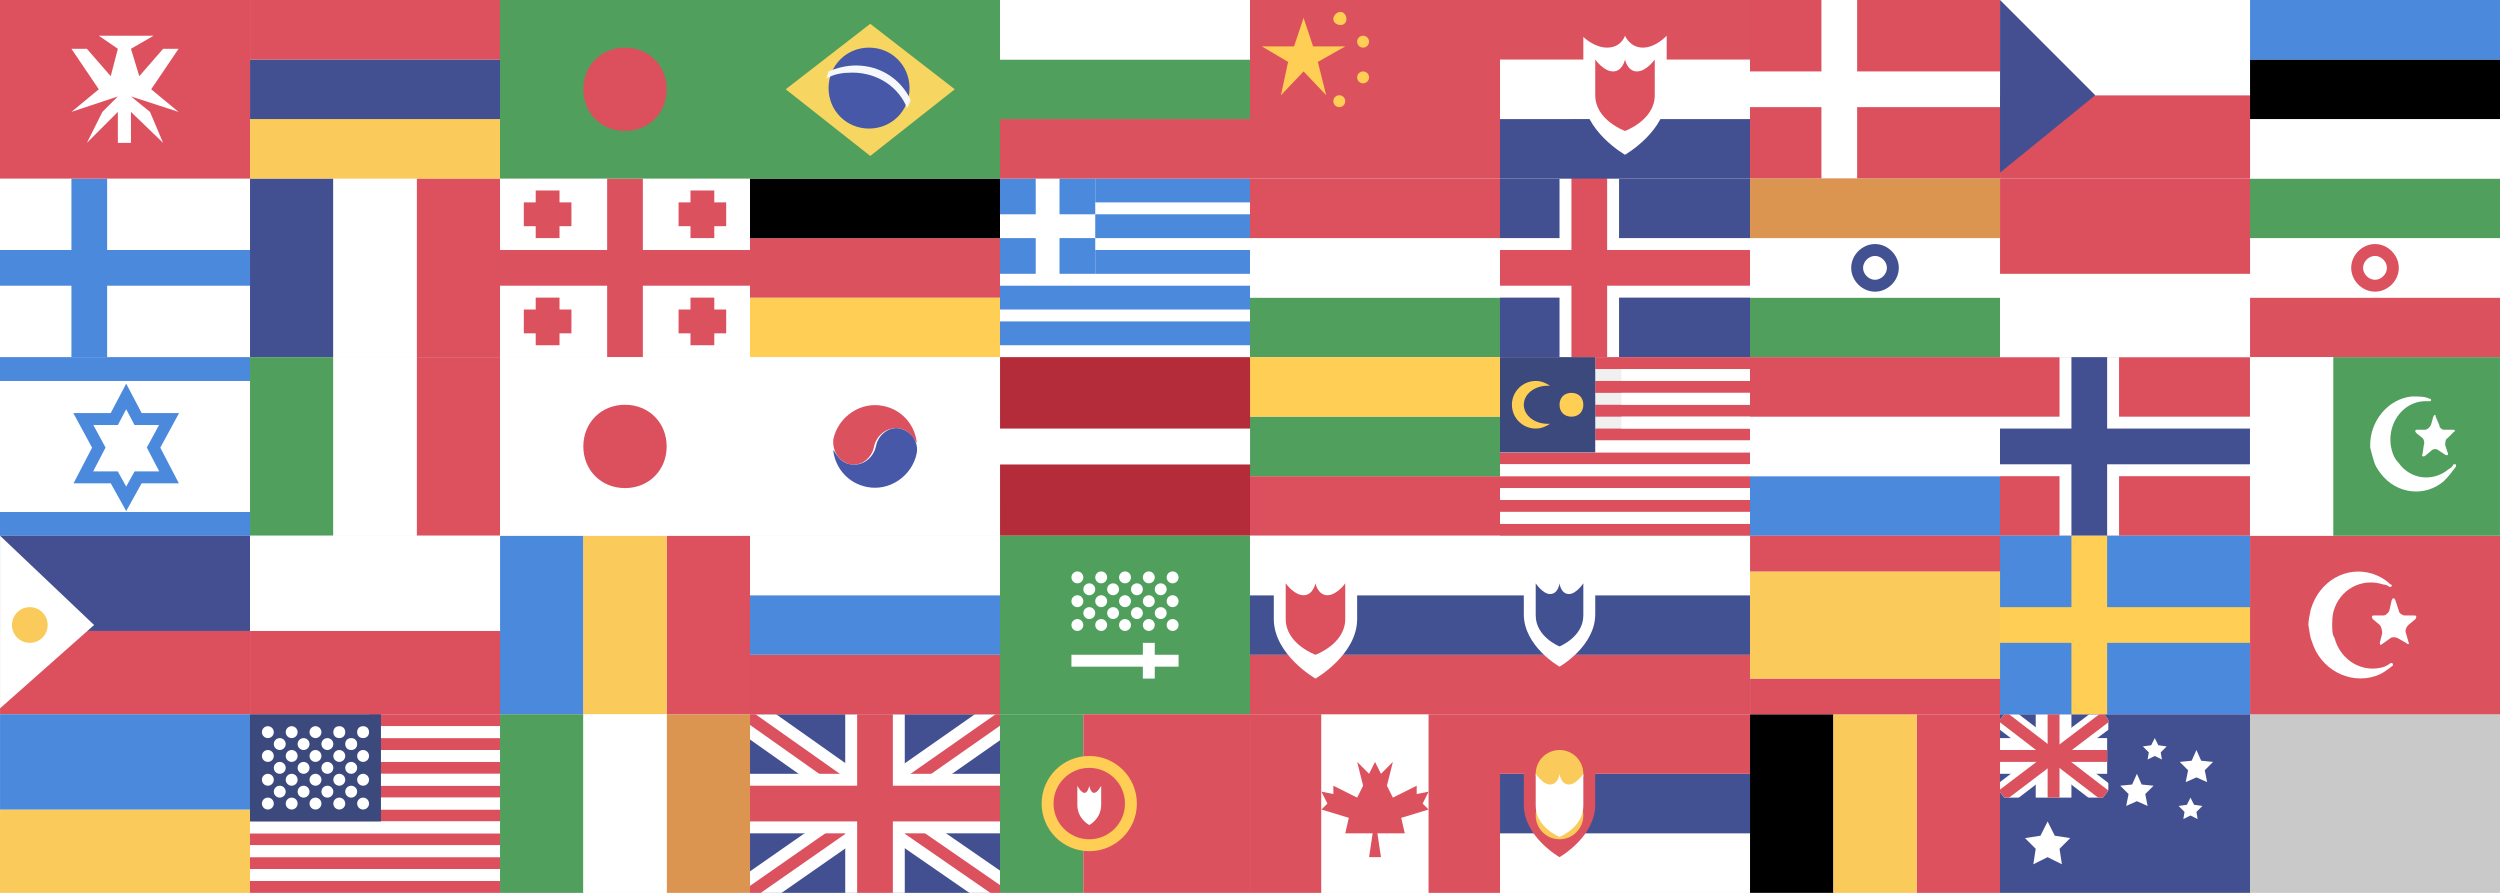
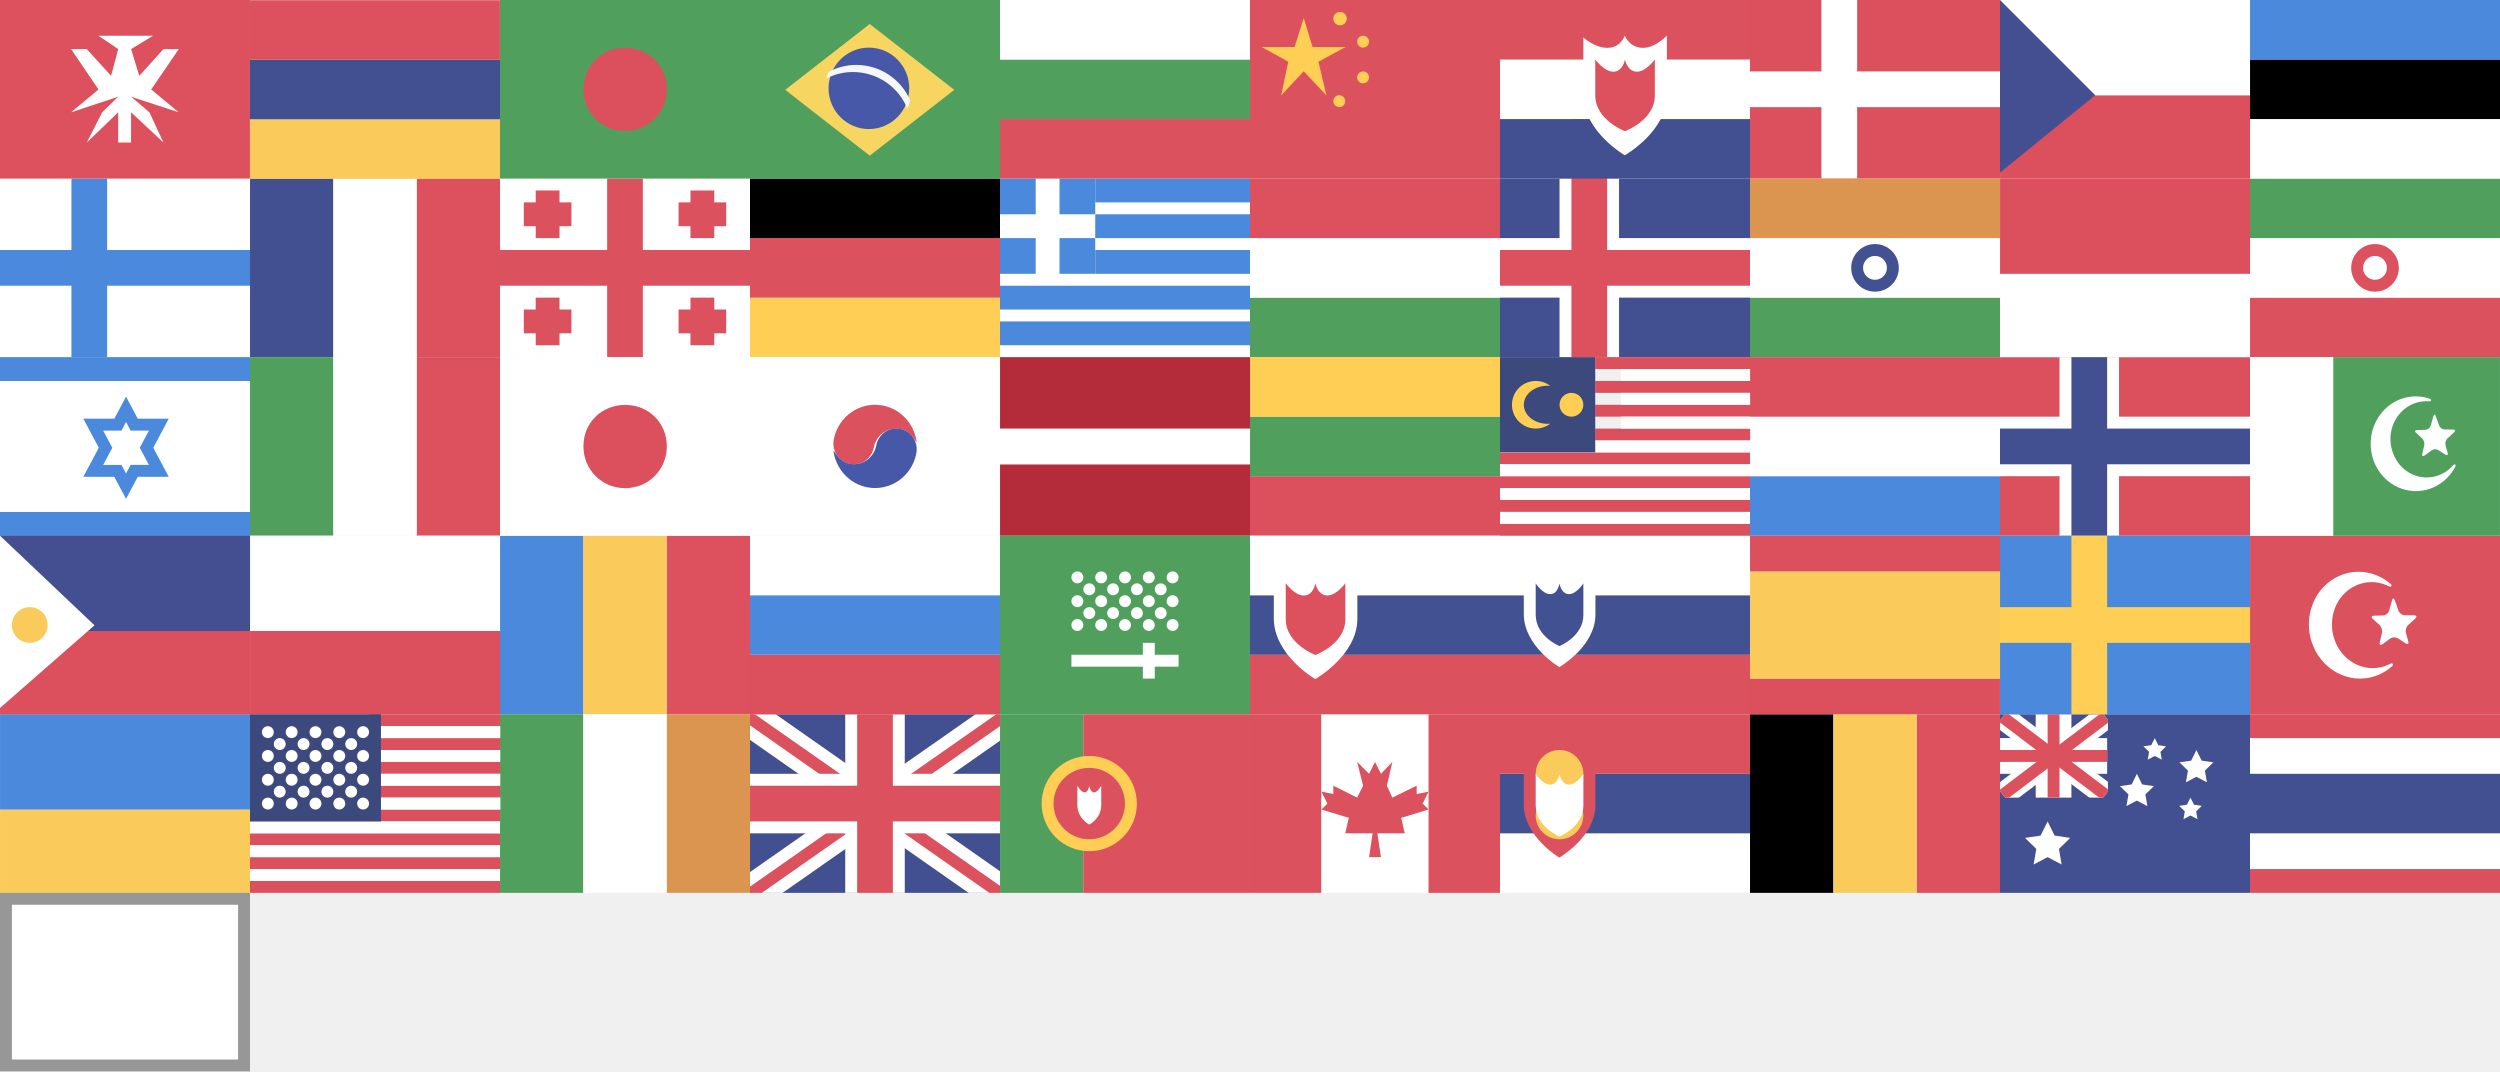
- <svg xmlns="http://www.w3.org/2000/svg" xmlns:xlink="http://www.w3.org/1999/xlink" width="210" height="75" viewBox="0 0 210 75">
+ <svg xmlns="http://www.w3.org/2000/svg" xmlns:xlink="http://www.w3.org/1999/xlink" width="210" height="90" viewBox="0 0 210 90">
  <defs>
-     <path id="a" d="M0 0h9.1v7H0z" />
-     <path id="c" d="M0 0h9.1v7H0z" />
-     <path id="e" d="M0 0h21v15H0z" />
+     <path id="c" d="M0 0h9.065v7H0z" />
+     <path id="e" d="M0 0h9.065v7H0z" />
    <path id="g" d="M0 0h21v15H0z" />
+     <path id="i" d="M0 0h21v15H0z" />
+     <path d="M9.602 5.67l.987-1.85.984 1.85h2.602l-1.3 2.44 1.3 2.44h-2.602l-.986 1.852-.988-1.85H7l1.3-2.44L7 5.67h2.602z" id="a" />
+     <mask id="k" x="0" y="0" width="7" height="9" fill="#fff">
+       <use xlink:href="#a" />
+     </mask>
+     <path id="b" d="M0 0h21v15H0z" />
+     <mask id="l" x="0" y="0" width="21" height="15" fill="#fff">
+       <use xlink:href="#b" />
+     </mask>
  </defs>
  <g fill="none" fill-rule="evenodd">
-     <path d="M189 60h21v15h-21z" fill="#c9c9c9" />
    <path d="M168 67.5h21" stroke="#425091" stroke-width="15" />
-     <g transform="translate(168 60)">
-       <mask id="b" fill="#fff">
-         <use xlink:href="#a" />
-       </mask>
-       <use xlink:href="#a" />
-       <path d="M4.5 3.5L.2.2l4.3 3.3L8.9.2 4.5 3.5zm0 0l4.3 3.3-4.3-3.3L.2 6.8l4.3-3.3z" stroke="#FFF" stroke-width="2" mask="url(#b)" />
-     </g>
-     <path d="M172.5 60v7m-4.5-3.5h9" stroke="#FFF" stroke-width="3" />
    <g transform="translate(168 60)">
      <mask id="d" fill="#fff">
        <use xlink:href="#c" />
      </mask>
-       <use xlink:href="#c" />
-       <path d="M.2.2l8.6 6.6M8.9.2L.2 6.8" stroke="#DC515E" mask="url(#d)" />
-     </g>
-     <path d="M172.5 60v7m-4.5-3.5h9" stroke="#DC515E" />
-     <path fill="#FFF" d="M181 63.5l-.6.3.1-.6-.5-.5.7-.1.3-.6.3.6.7.1-.5.5.1.6zM184.5 65.3l-.9.4.2-1-.7-.7 1-.1.4-.9.4.9 1 .1-.7.7.2 1zM184 68.5l-.6.3.1-.6-.5-.5.7-.1.3-.6.3.6.7.1-.5.5.1.6zM179.5 67.3l-.9.4.2-1-.7-.7 1-.1.4-.9.4.9 1 .1-.7.7.2 1zM172 72l-1.2.6.2-1.3-.9-.9 1.3-.2.6-1.2.6 1.2 1.3.2-.9.9.2 1.3z" />
-     <path d="M63 67.5h21" stroke="#425091" stroke-width="15" />
-     <g transform="translate(63 60)">
+       <path d="M4.546 3.51L.216.233l4.33 3.277L8.876.233 4.546 3.51zm0 0L8.85 6.767 4.545 3.51.243 6.767 4.546 3.51z" stroke="#FFF" stroke-width="2" mask="url(#d)" />
+     </g>
+     <path d="M172.5 60v7m-4.5-3.5h9" stroke="#FFF" stroke-width="3" />
+     <g transform="translate(168 60)">
      <mask id="f" fill="#fff">
        <use xlink:href="#e" />
      </mask>
-       <use xlink:href="#e" />
-       <path d="M10.5 7.7L-.4 0l10.9 7.7 11-7.7-11 7.7zm0 0l11 7.6-11-7.6-10.9 7.6 10.9-7.6z" stroke="#FFF" stroke-width="3" mask="url(#f)" />
-     </g>
+       <path d="M.216.233L8.85 6.767M8.877.233L.243 6.767" stroke="#DC515E" mask="url(#f)" />
+     </g>
+     <path d="M172.5 60v7m-4.5-3.5h9" stroke="#DC515E" />
+     <path fill="#FFF" d="M181 63.5l-.588.31.112-.655-.475-.464.655-.094L181 62l.294.595.657.096-.473.466.112.654zm3.5 1.75l-.882.464.17-.982-.715-.696.986-.143.44-.893.44.893.986.143-.714.696.17.982zm-.5 3.25l-.588.31.112-.655-.475-.464.655-.094L184 67l.294.595.657.096-.473.466.112.654zm-4.5-1.25l-.882.464.17-.982-.715-.696.986-.143.44-.893.44.893.986.143-.714.696.17.982zM172 72l-1.176.618.225-1.31-.953-.926 1.314-.19L172 69l.588 1.19 1.314.192-.95.927.224 1.307z" />
+     <path d="M63 67.5h21" stroke="#425091" stroke-width="15" />
    <g transform="translate(63 60)">
      <mask id="h" fill="#fff">
        <use xlink:href="#g" />
      </mask>
-       <use xlink:href="#g" />
-       <path d="M10.5 7.7L-.4 0l10.9 7.7 11-7.7-11 7.7zm0 0l11 7.6-11-7.6-10.9 7.6 10.9-7.6z" stroke="#DC515E" mask="url(#h)" />
+       <path d="M10.548 7.702L-.44.012 10.548 7.7 21.535.012 10.548 7.7zm0 0l10.917 7.642-10.917-7.642L-.37 15.344l10.918-7.642z" stroke="#FFF" stroke-width="3" mask="url(#h)" />
+     </g>
+     <g transform="translate(63 60)">
+       <mask id="j" fill="#fff">
+         <use xlink:href="#i" />
+       </mask>
+       <path d="M10.548 7.702L-.44.012 10.548 7.7 21.535.012 10.548 7.7zm0 0l10.917 7.642-10.917-7.642L-.37 15.344l10.918-7.642z" stroke="#DC515E" mask="url(#j)" />
    </g>
    <path d="M73.5 60v15M63 67.5h21" stroke="#FFF" stroke-width="5" />
    <path d="M73.5 60v15M63 67.5h21" stroke="#DC515E" stroke-width="3" />
    <g stroke-width="7">
      <path d="M24.502 15v15" stroke="#425091" />
      <path d="M38.502 15v15" stroke="#DD505E" />
      <path d="M31.502 15v15" stroke="#FFF" />
    </g>
    <g stroke-width="7">
      <path d="M150.502 60v15" stroke="#000" />
      <path d="M164.502 60v15" stroke="#DD505E" />
      <path d="M157.502 60v15" stroke="#FACA5A" />
    </g>
    <g stroke-width="7">
      <path d="M24.502 30v15" stroke="#509F5D" />
      <path d="M38.502 30v15" stroke="#DD505E" />
      <path d="M31.502 30v15" stroke="#FFF" />
    </g>
    <g stroke-width="7">
      <path d="M45.502 45v15" stroke="#4A89DC" />
      <path d="M59.502 45v15" stroke="#DD505E" />
      <path d="M52.502 45v15" stroke="#FACA5A" />
    </g>
    <g stroke-width="7">
      <path d="M45.502 60v15" stroke="#509F5D" />
      <path d="M59.502 60v15" stroke="#DC9551" />
      <path d="M52.502 60v15" stroke="#FFF" />
    </g>
-     <path d="M108.002 60v15" stroke="#DC515E" stroke-width="6" />
+     <path d="M108 60v15" stroke="#DC515E" stroke-width="6" />
    <path d="M115.502 60v15" stroke="#FFF" stroke-width="9" />
-     <path d="M123.002 60v15" stroke="#DC515E" stroke-width="6" />
-     <path fill="#DC515E" d="M119.002 66.7l1-.2-.5 1 .5.5-2.3.7.3 1.3h-2.3l.3 2h-1l.3-2h-2.3l.3-1.3-2.3-.7.5-.5-.5-1 1 .2V66l2 1 .5-1-.5-2 1 1 .5-1 .5 1 1-1-.5 2 .5 1 2-1z" />
+     <path d="M123 60v15" stroke="#DC515E" stroke-width="6" />
+     <path fill="#DC515E" d="M119 66.7l1-.2-.5 1 .5.5-2.3.7.3 1.3h-2.3l.3 2h-.998l.298-2H113l.3-1.3-2.3-.7.5-.5-.5-1 1 .2V66l2 .998.5-.998-.5-2 1.002 1 .498-1 .5 1 .958-1-.458 2 .458.998L119 66z" />
    <path d="M126 22.5h21" stroke="#425091" stroke-width="15" />
    <path d="M133.5 15v15m-7.5-7.5h21" stroke="#FFF" stroke-width="5" />
    <path d="M133.5 9v21m-7.5-7.5h21" stroke="#DD505E" stroke-width="3" />
    <path d="M168 37.5h21" stroke="#DC505E" stroke-width="15" />
    <path d="M175.5 30v15m-7.5-7.5h21" stroke="#FFF" stroke-width="5" />
    <path d="M175.5 24v21m-7.5-7.5h21" stroke="#425091" stroke-width="3" />
+     <path d="M189 67.5h21" stroke="#DC505E" stroke-width="15" />
+     <path d="M189 67.5h21" stroke="#FFF" stroke-width="11" />
+     <path d="M189 67.5h21" stroke="#425091" stroke-width="5" />
    <path d="M147 7.5h21" stroke="#DC505E" stroke-width="15" />
    <path d="M154.5 0v15M147 7.5h21" stroke="#FFF" stroke-width="3" />
    <path d="M168 52.5h21" stroke="#4A89DC" stroke-width="15" />
    <path d="M175.5 45v15m-7.5-7.5h21" stroke="#FFCE54" stroke-width="3" />
    <path d="M0 22.5h21" stroke="#FFF" stroke-width="15" />
    <path d="M7.5 15v15M0 22.5h21" stroke="#4A89DC" stroke-width="3" />
    <path d="M42 22.5h21" stroke="#FFF" stroke-width="15" />
    <path d="M52.5 15v15M42 22.5h21" stroke="#DC515E" stroke-width="3" />
-     <path d="M46 16v4m-2-2h4M59 16v4m-2-2h4M46 25v4m-2-2h4M59 25v4m-2-2h4" stroke="#DC515E" stroke-width="2" />
+     <path d="M46 16v4m-2-2h4m11-2v4m-2-2h4m-15 7v4m-2-2h4m11-2v4m-2-2h4" stroke="#DC515E" stroke-width="2" />
    <g stroke-width="5">
      <path d="M105 27.5h21" stroke="#509F5D" />
      <path d="M105 22.5h21" stroke="#FFF" />
      <path d="M105 17.5h21" stroke="#DD505E" />
    </g>
    <g stroke-width="5">
      <path d="M105 42.5h21" stroke="#DC505E" />
      <path d="M105 37.5h21" stroke="#509F5D" />
      <path d="M105 32.5h21" stroke="#FFCE54" />
    </g>
    <g stroke-width="5">
      <path d="M63 57.5h21" stroke="#DC505E" />
      <path d="M63 52.5h21" stroke="#4A89DC" />
      <path d="M63 47.5h21" stroke="#FFF" />
    </g>
    <g stroke-width="5">
      <path d="M63 27.5h21" stroke="#FFCE54" />
      <path d="M63 22.5h21" stroke="#DC515E" />
      <path d="M63 17.5h21" stroke="#000" />
    </g>
    <path d="M189 27.5h21" stroke="#DC515E" stroke-width="5" />
    <path d="M189 22.5h21" stroke="#FFF" stroke-width="5" />
    <path d="M189 17.5h21" stroke="#509F5D" stroke-width="5" />
-     <path d="M199.5 21c.8 0 1.5.7 1.5 1.5s-.7 1.5-1.5 1.5-1.5-.7-1.5-1.5.7-1.5 1.5-1.5" stroke="#DC515E" />
-     <g>
-       <path d="M126 12.5h21" stroke="#425091" stroke-width="5" />
-       <path d="M126 7.5h21" stroke="#FFF" stroke-width="5" />
-       <path d="M126 2.5h21" stroke="#DC515E" stroke-width="5" />
-       <path d="M136.5 3s-.3 1-1.5 1c-1.1 0-2-.9-2-.9V8c0 3 3.5 5 3.5 5s3.5-2 3.5-5V3s-.9 1-2 1-1.5-1-1.5-1z" fill="#FFF" />
-       <path d="M136.5 5s-.2 1-1 1-1.5-1-1.5-1v3c0 2.1 2.5 3 2.5 3s2.5-.9 2.5-3V5s-.7 1-1.5 1-1-1-1-1z" fill="#DD505E" />
-     </g>
-     <g>
-       <path d="M105 57.5h21" stroke="#DC515E" stroke-width="5" />
-       <path d="M105 52.5h21" stroke="#425191" stroke-width="5" />
-       <path d="M105 47.5h21" stroke="#FFF" stroke-width="5" />
-       <path d="M110.5 47s-.3 1-1.5 1c-1.1 0-2-.9-2-.9V52c0 3 3.5 5 3.5 5s3.5-2 3.5-5v-5s-.9 1-2 1-1.5-1-1.5-1z" fill="#FFF" />
-       <path d="M110.5 49s-.2 1-1 1-1.5-1-1.5-1v3c0 2.1 2.5 3 2.5 3s2.5-.9 2.5-3v-3s-.7 1-1.5 1-1-1-1-1z" fill="#DD505E" />
-     </g>
-     <g>
-       <path d="M126 57.5h21" stroke="#DC515E" stroke-width="5" />
-       <path d="M126 52.5h21" stroke="#425191" stroke-width="5" />
-       <path d="M126 47.5h21" stroke="#FFF" stroke-width="5" />
-       <path d="M131 47.3s-.3.9-1.3.9c-.9 0-1.7-.8-1.7-.8v4.2c0 2.7 3 4.4 3 4.4s3-1.7 3-4.4v-4.3s-.8.9-1.7.9c-1 0-1.3-.9-1.3-.9z" fill="#FFF" />
-       <path d="M131 49s-.1.9-.8.9c-.6 0-1.2-.9-1.2-.9v2.7c0 1.8 2 2.6 2 2.6s2-.8 2-2.6V49s-.6.9-1.2.9c-.7 0-.8-.9-.8-.9z" fill="#425191" />
-     </g>
+     <path d="M199.5 21a1.5 1.5 0 1 1 0 3 1.5 1.5 0 0 1 0-3" stroke="#DC515E" />
+     <path d="M126 12.5h21" stroke="#425091" stroke-width="5" />
+     <path d="M126 7.5h21" stroke="#FFF" stroke-width="5" />
+     <path d="M126 2.5h21" stroke="#DC515E" stroke-width="5" />
+     <path d="M136.48 2.99s-.316 1.03-1.47 1.03c-1.062 0-2.01-.875-2.01-.875v4.837c.032 3.068 3.48 5.06 3.48 5.06s3.538-1.992 3.538-5.06v-4.99s-.94 1.027-2.004 1.027c-1.153 0-1.535-1.03-1.535-1.03z" fill="#FFF" />
+     <path d="M136.494 4.993s-.15 1.03-.983 1.03c-.765 0-1.51-1.03-1.51-1.03v3.04c.024 2.067 2.495 2.986 2.495 2.986s2.512-.92 2.512-2.988v-3.04s-.735 1.03-1.5 1.03c-.834 0-1.012-1.03-1.012-1.03z" fill="#DD505E" />
+     <path d="M105 57.5h21" stroke="#DC515E" stroke-width="5" />
+     <path d="M105 52.5h21" stroke="#425191" stroke-width="5" />
+     <path d="M105 47.5h21" stroke="#FFF" stroke-width="5" />
+     <path d="M110.48 46.99s-.316 1.03-1.47 1.03c-1.062 0-2.01-.875-2.01-.875v4.837c.032 3.068 3.48 5.06 3.48 5.06s3.538-1.992 3.538-5.06v-4.99s-.94 1.027-2.004 1.027c-1.153 0-1.535-1.03-1.535-1.03z" fill="#FFF" />
+     <path d="M110.494 48.993s-.15 1.03-.983 1.03c-.765 0-1.51-1.03-1.51-1.03v3.04c.024 2.067 2.495 2.986 2.495 2.986s2.512-.92 2.512-2.988v-3.04s-.735 1.03-1.5 1.03c-.834 0-1.012-1.03-1.012-1.03z" fill="#DD505E" />
+     <path d="M126 57.5h21" stroke="#DC515E" stroke-width="5" />
+     <path d="M126 52.5h21" stroke="#425191" stroke-width="5" />
+     <path d="M126 47.5h21" stroke="#FFF" stroke-width="5" />
+     <path d="M130.982 47.26s-.27.898-1.26.898c-.91 0-1.722-.763-1.722-.763v4.223c.027 2.68 2.982 4.42 2.982 4.42s3.034-1.74 3.034-4.42V47.26s-.808.898-1.718.898c-.99 0-1.316-.897-1.316-.897z" fill="#FFF" />
+     <path d="M130.995 49.008s-.12.9-.786.9c-.616 0-1.21-.9-1.21-.9v2.655c.017 1.804 1.994 2.607 1.994 2.607s2.01-.803 2.01-2.607v-2.655s-.588.9-1.2.9c-.667 0-.81-.9-.81-.9z" fill="#425191" />
    <g transform="translate(126 62)">
      <path d="M0 10.5h21" stroke="#FFF" stroke-width="5" />
      <path d="M0 5.5h21" stroke="#425191" stroke-width="5" />
      <path d="M0 .5h21" stroke="#DC515E" stroke-width="5" />
-       <path d="M5 1.3s-.3.9-1.3.9c-.9 0-1.7-.8-1.7-.8v4.2C2 8.3 5 10 5 10s3-1.7 3-4.4V1.3s-.8.9-1.7.9c-1 0-1.3-.9-1.3-.9z" fill="#DC515E" />
+       <path d="M4.982 1.26s-.27.898-1.26.898C2.812 2.158 2 1.395 2 1.395v4.223c.027 2.68 2.982 4.42 2.982 4.42s3.034-1.74 3.034-4.42V1.26s-.808.898-1.718.898c-.99 0-1.316-.897-1.316-.897z" fill="#DC515E" />
      <circle fill="#FACA5A" cx="5" cy="3" r="2" />
      <circle fill="#FACA5A" cx="5" cy="6.5" r="2" />
-       <path d="M5 3s-.1.9-.8.9C3.6 3.9 3 3 3 3v2.7c0 1.8 2 2.6 2 2.6s2-.8 2-2.6V3s-.6.9-1.2.9C5.1 3.9 5 3 5 3z" fill="#FFF" />
-     </g>
-     <g>
-       <path d="M147 27.5h21" stroke="#509F5D" stroke-width="5" />
-       <path d="M147 22.5h21" stroke="#FFF" stroke-width="5" />
-       <path d="M147 17.5h21" stroke="#DC9551" stroke-width="5" />
-       <path d="M157.5 21c.8 0 1.5.7 1.5 1.5s-.7 1.5-1.5 1.5-1.5-.7-1.5-1.5.7-1.5 1.5-1.5" stroke="#425191" />
-     </g>
+       <path d="M4.995 3.008s-.12.9-.786.9c-.616 0-1.21-.9-1.21-.9v2.655C3.017 7.467 4.994 8.27 4.994 8.27s2.01-.803 2.01-2.607V3.008s-.588.9-1.2.9c-.667 0-.81-.9-.81-.9z" fill="#FFF" />
+     </g>
+     <path d="M147 27.5h21" stroke="#509F5D" stroke-width="5" />
+     <path d="M147 22.5h21" stroke="#FFF" stroke-width="5" />
+     <path d="M147 17.5h21" stroke="#DC9551" stroke-width="5" />
+     <path d="M157.5 21a1.5 1.5 0 1 1 0 3 1.5 1.5 0 0 1 0-3" stroke="#425191" />
    <g stroke-width="5">
      <path d="M147 42.5h21" stroke="#4A89DC" />
      <path d="M147 37.5h21" stroke="#FFF" />
      <path d="M147 32.5h21" stroke="#DC505E" />
    </g>
    <g stroke-width="5">
      <path d="M189 12.5h21" stroke="#FFF" />
      <path d="M189 7.5h21" stroke="#000" />
      <path d="M189 2.5h21" stroke="#4A89DC" />
    </g>
-     <g>
-       <path d="M0 7.5h21" stroke="#DD505E" stroke-width="15" />
-       <path d="M11 8.1l1.6 1.3 1.1 2.6L11 9.4V12H9.9V9.4L7.3 12l1.3-2.6 1.3-1.3L6 9.4l2.3-1.9L6 4.1h1.3l2 2.3.6-2.3L8.3 3h4.6L11 4.1l.7 2.3 2-2.3H15l-2.3 3.4L15 9.4l-4-1.3z" fill="#FFF" />
-     </g>
+     <path d="M0 7.5h20.997" stroke="#DD505E" stroke-width="15" />
+     <path d="M11.01 8.124l1.54 1.31 1.18 2.54-2.72-2.54v2.54H9.926v-2.54l-2.636 2.54 1.29-2.54 1.347-1.31-3.954 1.31 2.302-1.918-2.302-3.39H7.29L9.333 6.37l.595-2.245-1.652-1.122h4.576l-1.84 1.122.688 2.246 2.03-2.244h1.288L12.7 7.516l2.316 1.92-4.007-1.31z" fill="#FFF" />
    <g transform="translate(105 1)">
      <path d="M0 6.5h21" stroke="#DC515E" stroke-width="15" />
-       <path d="M5.3 2.9H8L5.7 4.2 6.4 7 4.5 5 2.6 7l.6-2.8L1 2.9h2.7L4.5.5l.8 2.4zM7.6 1.1c.3 0 .5-.2.5-.5S7.9 0 7.6 0 7 .3 7 .6s.3.5.6.5z" fill="#FFCE54" />
+       <path fill="#FFCE54" d="M5.252 2.95h2.77L5.75 4.185l.67 2.83L4.514 4.99 2.618 7.015l.596-2.83L.984 2.95h2.763L4.514.51zm2.313-1.82a.565.565 0 1 0 0-1.13.565.565 0 0 0 0 1.13z" />
      <circle fill="#FFCE54" cx="9.5" cy="2.5" r=".5" />
      <circle fill="#FFCE54" cx="9.5" cy="5.5" r=".5" />
      <circle fill="#FFCE54" cx="7.5" cy="7.5" r=".5" />
    </g>
    <g stroke-width="5">
-       <path d="M21.004 12.5h21" stroke="#FACA5A" />
-       <path d="M21.004 7.5h21" stroke="#425091" />
-       <path d="M21.004 2.5h21" stroke="#DD505E" />
-     </g>
-     <g>
-       <path d="M0 44h21" stroke="#4A89DC" stroke-width="2" />
-       <path d="M0 37.5h21" stroke="#FFF" stroke-width="11" />
-       <path d="M0 31h21" stroke="#4A89DC" stroke-width="2" />
-       <path d="M9.6 35.2l1-1.9 1 1.9h2.6l-1.3 2.4 1.3 2.5h-2.6l-1 1.8-1-1.8H7l1.3-2.5L7 35.2h2.6z" stroke="#4A89DC" />
-     </g>
-     <g>
-       <path d="M84 28.5h21" stroke="#FFF" stroke-width="27" />
-       <path d="M84 16.5h3M89 16.5h3M84 21.5h3M89 21.5h3" stroke="#4A89DC" stroke-width="3" />
-       <path d="M92 19h13M92 16h13M92 22h13M84 25h21M84 28h21" stroke="#4A89DC" stroke-width="2" />
-     </g>
-     <g>
-       <path d="M84.004 42h21" stroke="#B42B39" stroke-width="6" />
-       <path d="M84.004 37.5h21" stroke="#FFF" stroke-width="3" />
-       <path d="M84.004 33h21" stroke="#B42B39" stroke-width="6" />
-     </g>
-     <g>
-       <path d="M147.004 58.5h21" stroke="#DC505E" stroke-width="3" />
+       <path d="M20.995 12.52H42" stroke="#FACA5A" />
+       <path d="M20.995 7.52h21.01" stroke="#425091" />
+       <path d="M20.99 2.52h21.003" stroke="#DD505E" />
+     </g>
+     <g transform="translate(0 29.5)">
+       <path d="M0 14.5h21" stroke="#4A89DC" stroke-width="2" />
+       <path d="M0 8h21" stroke="#FFF" stroke-width="11" />
+       <path d="M0 1.5h21" stroke="#4A89DC" stroke-width="2" />
+       <use stroke="#4A89DC" mask="url(#k)" stroke-width="2" xlink:href="#a" />
+     </g>
+     <path d="M84 28.5h21" stroke="#FFF" stroke-width="27" />
+     <path d="M84 16.5h3m2 0h3m-8 5h3m2 0h3" stroke="#4A89DC" stroke-width="3" />
+     <path d="M92 19h13m-13-3h13m-13 6h13m-21 3h21m-21 3h21" stroke="#4A89DC" stroke-width="2" />
+     <path d="M84.004 42h21" stroke="#B42B39" stroke-width="6" />
+     <path d="M84.004 37.5h21" stroke="#FFF" stroke-width="3" />
+     <path d="M84.004 33h21" stroke="#B42B39" stroke-width="6" />
+     <g>
+       <path d="M146.998 58.5h21" stroke="#DC505E" stroke-width="3" />
      <path d="M147.004 52.5h21" stroke="#FACA5A" stroke-width="9" />
      <path d="M147.004 46.5h21" stroke="#DC505E" stroke-width="3" />
    </g>
    <g>
      <path d="M168.004 11.5h21" stroke="#DC505E" stroke-width="7" />
      <path d="M168.004 4h21" stroke="#FFF" stroke-width="8" />
-       <path d="M168.004 0l8 8-8 6.5" fill="#434F91" />
+       <path fill="#434F91" d="M168 0l8 8-8 6.5" />
    </g>
    <g transform="translate(.004 45)">
      <path d="M0 11.5h21" stroke="#DC505E" stroke-width="7" />
      <path d="M0 4h21" stroke="#434F91" stroke-width="8" />
-       <path d="M0 0l7.9 7.5-7.9 7V0" fill="#FFF" />
-       <circle fill="#FACA5A" cx="2.5" cy="7.5" r="1.5" />
+       <path fill="#FFF" d="M-.004 0l7.937 7.524-7.937 6.947V0" />
+       <circle fill="#FACA5A" cx="2.496" cy="7.5" r="1.5" />
    </g>
    <g>
      <path d="M168.004 26.5h21" stroke="#FFF" stroke-width="7" />
      <path d="M168.004 19h21" stroke="#DC505E" stroke-width="8" />
    </g>
    <g>
      <path d="M21.004 56.5h21" stroke="#DC505E" stroke-width="7" />
      <path d="M21.004 49h21" stroke="#FFF" stroke-width="8" />
    </g>
    <g>
      <path d="M.004 71.5h21" stroke="#FACA5A" stroke-width="7" />
      <path d="M.004 64h21" stroke="#4A89DC" stroke-width="8" />
    </g>
    <g>
      <path d="M42 7.5h21" stroke="#509F5D" stroke-width="15" />
-       <path d="M56 7.5c0 2-1.5 3.5-3.5 3.5S49 9.5 49 7.5 50.5 4 52.5 4 56 5.5 56 7.5z" fill="#DC505E" />
+       <path d="M56.014 7.482c0 1.972-1.53 3.522-3.502 3.522-1.972 0-3.503-1.55-3.503-3.522 0-1.972 1.53-3.47 3.5-3.47 1.973 0 3.503 1.498 3.503 3.47z" fill="#DC505E" />
    </g>
    <g>
      <path d="M84 52.5h21" stroke="#509F5D" stroke-width="15" />
-       <path d="M90.5 55.5h8M96.5 54.5v2" stroke="#FFF" stroke-linecap="square" />
+       <path d="M90.5 55.5h8m-2-1v2" stroke="#FFF" stroke-linecap="square" />
      <g transform="translate(90 48)" fill="#FFF">
        <circle cx=".5" cy=".5" r=".5" />
        <circle cx="2.5" cy=".5" r=".5" />
        <circle cx="4.5" cy=".5" r=".5" />
        <circle cx="6.5" cy=".5" r=".5" />
        <circle cx="8.5" cy=".5" r=".5" />
        <circle cx="1.5" cy="1.5" r=".5" />
        <circle cx="3.5" cy="1.5" r=".5" />
        <circle cx="5.5" cy="1.5" r=".5" />
        <circle cx="7.5" cy="1.5" r=".5" />
        <circle cx=".5" cy="2.5" r=".5" />
        <circle cx="2.5" cy="2.5" r=".5" />
        <circle cx="4.5" cy="2.5" r=".5" />
        <circle cx="6.5" cy="2.5" r=".5" />
        <circle cx="8.5" cy="2.5" r=".5" />
        <circle cx="1.5" cy="3.5" r=".5" />
        <circle cx="3.5" cy="3.5" r=".5" />
        <circle cx="5.5" cy="3.5" r=".5" />
        <circle cx="7.5" cy="3.5" r=".5" />
        <circle cx=".5" cy="4.5" r=".5" />
        <circle cx="2.5" cy="4.5" r=".5" />
        <circle cx="4.5" cy="4.5" r=".5" />
        <circle cx="6.5" cy="4.5" r=".5" />
        <circle cx="8.5" cy="4.5" r=".5" />
      </g>
    </g>
    <g>
      <path d="M42 37.5h21" stroke="#FFF" stroke-width="15" />
-       <path d="M56 37.5c0 2-1.5 3.5-3.5 3.5S49 39.5 49 37.5s1.5-3.5 3.5-3.5 3.5 1.5 3.5 3.5z" fill="#DC505E" />
+       <path d="M56.014 37.482c0 1.972-1.53 3.522-3.502 3.522-1.972 0-3.503-1.55-3.503-3.522 0-1.972 1.53-3.47 3.5-3.47 1.973 0 3.503 1.498 3.503 3.47z" fill="#DC505E" />
    </g>
    <g>
      <path d="M63 37.5h21" stroke="#FFF" stroke-width="15" />
-       <path d="M77 37.1c0 .4-.3-.9-1.4-1.1-1-.2-2 .5-2.2 1.6-.2.9-1.1 1.6-2 1.4-.9-.2-1.5-1.1-1.4-2.1.4-1.9 2.3-3.2 4.2-2.8 1.5.3 2.6 1.5 2.8 3z" fill="#DC515E" />
-       <path d="M70 37.9c0-.4.3.9 1.4 1.1 1 .2 2-.5 2.2-1.6.2-.9 1.1-1.6 2-1.4.9.2 1.6 1.1 1.4 2.1-.4 1.9-2.3 3.2-4.2 2.8-1.5-.3-2.6-1.5-2.8-3z" fill="#4758A9" />
-     </g>
-     <g>
-       <g fill="#DC505E">
-         <path d="M134 30h13v1h-13v-1zM134 32h13v1h-13v-1zM134 34h13v1h-13v-1zM134 36h13v1h-13v-1zM126 38h21v1h-21v-1zM126 40h21v1h-21v-1zM126 42h21v1h-21v-1zM126 44h21v1h-21v-1z" />
-       </g>
-       <g fill="#FFF">
-         <path d="M136.2 31H147v1h-10.8v-1zM136.2 33H147v1h-10.8v-1zM136.2 35H147v1h-10.8v-1zM126 37h21v1h-21v-1zM126 39h21v1h-21v-1zM126 41h21v1h-21v-1zM126 43h21v1h-21v-1z" />
-       </g>
-       <path d="M126 30h8v8h-8v-8z" fill="#3C497D" />
-       <path d="M130.2 32.4c-.3-.2-.7-.4-1.2-.4-1.1 0-2 .9-2 2s.9 2 2 2c.5 0 .9-.2 1.2-.4h-.2c-1.1 0-2-.7-2-1.6 0-.9.9-1.6 2-1.6h.2zM132 33c.6 0 1 .4 1 1s-.4 1-1 1-1-.4-1-1 .4-1 1-1" fill="#FFCE54" />
-     </g>
-     <g>
-       <g fill="#DC505E">
-         <path d="M31 60h11v1H31v-1zM31 62h11v1H31v-1zM31 64h11v1H31v-1zM31 66h11v1H31v-1zM21 68h21v1H21v-1zM21 70h21v1H21v-1zM21 72h21v1H21v-1zM21 74h21v1H21v-1z" />
-       </g>
-       <g fill="#FFF">
-         <path d="M31 61h11v1H31v-1zM31 63h11v1H31v-1zM31 65h11v1H31v-1zM21 67h21v1H21v-1zM21 69h21v1H21v-1zM21 71h21v1H21v-1zM21 73h21v1H21v-1z" />
-       </g>
-       <path d="M21 60h11v9H21v-9z" fill="#3C497D" />
+       <path d="M76.99 37.07c.058.396-.307-.822-1.345-1.028-1.037-.206-2.042.486-2.244 1.545-.18.95-1.08 1.57-2.01 1.385-.927-.185-1.534-1.104-1.354-2.053.372-1.954 2.224-3.23 4.138-2.85 1.506.3 2.6 1.534 2.816 3z" fill="#DC515E" />
+       <path d="M70.02 37.93c-.06-.396.305.822 1.343 1.027 1.038.207 2.043-.485 2.244-1.545.18-.948 1.08-1.568 2.01-1.384.93.184 1.537 1.103 1.356 2.052-.372 1.953-2.224 3.23-4.137 2.85-1.506-.3-2.6-1.535-2.817-3z" fill="#4758A9" />
+     </g>
+     <g>
+       <path d="M134 30h13.01v1H134zm0 2h13.01v1H134zm-.006 2h13.02v1h-13.02zm0 2h13.02v1h-13.02zM126 38h21v1h-21zm0 2h21v1h-21zm0 2h21v1h-21zm0 2h21v1h-21z" fill="#DC505E" />
+       <path d="M136.154 31h10.855v1h-10.857zm0 2h10.855v1h-10.857zm0 2h10.855v1h-10.857zM126 37h21.034v1H126zm0 2h21v1h-21zm0 2h21v1h-21zm0 2h21v1h-21z" fill="#FFF" />
+       <path fill="#3C497D" d="M126 30h8v8h-8z" />
+       <path d="M130.216 32.41a2 2 0 1 0 0 3.182 3.05 3.05 0 0 1-.216.008c-1.105 0-2-.716-2-1.6 0-.884.895-1.6 2-1.6a2.2 2.2 0 0 1 .216.01zM132 33a1 1 0 1 1 0 2 1 1 0 0 1 0-2" fill="#FFCE54" />
+     </g>
+     <g>
+       <path d="M30.99 60h11.02v1H30.99zm0 2h11.02v1H30.99zm-.005 2h11.028v1H30.985zm0 2h11.028v1H30.985zM21 68h21v1H21zm0 2h21v1H21zm0 2h21v1H21zm0 2h21v1H21z" fill="#DC505E" />
+       <path d="M31 61h11.023v1H31zm0 2h11.023v1H31zm0 2h11.023v1H31zm-10 2h21.034v1H21zm0 2h21v1H21zm0 2h21v1H21zm0 2h21v1H21z" fill="#FFF" />
+       <path fill="#3C497D" d="M21 60h11v9H21z" />
      <g transform="translate(22 61)" fill="#FFF">
        <circle cx=".5" cy=".5" r=".5" />
        <circle cx="2.5" cy=".5" r=".5" />
        <circle cx="4.5" cy=".5" r=".5" />
-         <path d="M6.5 1c.3 0 .5-.2.5-.5S6.8 0 6.5 0 6 .2 6 .5s.2.5.5.5z" />
+         <path d="M6.5 1a.5.5 0 1 0 0-1 .5.5 0 0 0 0 1z" />
        <circle cx="1.5" cy="1.5" r=".5" />
        <circle cx="3.5" cy="1.5" r=".5" />
        <circle cx="5.5" cy="1.5" r=".5" />
-         <path d="M7.5 2c.3 0 .5-.2.5-.5S7.8 1 7.5 1s-.5.2-.5.5.2.5.5.5z" />
+         <path d="M7.5 2a.5.5 0 1 0 0-1 .5.5 0 0 0 0 1z" />
        <circle cx=".5" cy="2.5" r=".5" />
        <circle cx="2.5" cy="2.5" r=".5" />
        <circle cx="4.5" cy="2.5" r=".5" />
        <circle cx="6.5" cy="2.5" r=".5" />
        <circle cx="1.5" cy="3.5" r=".5" />
        <circle cx="3.5" cy="3.5" r=".5" />
        <circle cx="5.5" cy="3.5" r=".5" />
        <circle cx="7.5" cy="3.5" r=".5" />
        <circle cx="1.5" cy="5.5" r=".5" />
        <circle cx="3.5" cy="5.5" r=".5" />
        <circle cx="5.5" cy="5.5" r=".5" />
        <circle cx="7.5" cy="5.5" r=".5" />
        <circle cx=".5" cy="4.5" r=".5" />
        <circle cx="2.5" cy="4.5" r=".5" />
        <circle cx="4.5" cy="4.5" r=".5" />
        <circle cx="6.5" cy="4.5" r=".5" />
        <circle cx=".5" cy="6.5" r=".5" />
        <circle cx="2.5" cy="6.5" r=".5" />
        <circle cx="4.5" cy="6.5" r=".5" />
        <circle cx="6.5" cy="6.5" r=".5" />
-         <path d="M8.5 1c.3 0 .5-.2.5-.5S8.8 0 8.5 0 8 .2 8 .5s.2.5.5.5z" />
+         <path d="M8.5 1a.5.5 0 1 0 0-1 .5.5 0 0 0 0 1z" />
        <circle cx="8.5" cy="2.5" r=".5" />
        <circle cx="8.5" cy="4.5" r=".5" />
        <circle cx="8.5" cy="6.5" r=".5" />
      </g>
    </g>
    <g>
      <path d="M63 7.5h21" stroke="#509F5D" stroke-width="15" />
-       <path d="M66 7.5L73.1 2l7.1 5.5-7.1 5.6L66 7.5z" fill="#F6D660" />
-       <path d="M76.4 7.4c0 1.9-1.5 3.4-3.4 3.4s-3.4-1.5-3.4-3.4S71.1 4 73 4s3.4 1.5 3.4 3.4z" fill="#4758A9" />
-       <path d="M76.2 9.1c.1-.2.2-.4.3-.7-.8-1.7-2.5-2.9-4.6-2.9-.8 0-1.6.2-2.3.5-.1.2-.1.4-.2.6.7-.4 1.4-.5 2.2-.5 2.1 0 3.9 1.2 4.6 3z" fill="#F5F7FA" />
+       <path d="M65.957 7.547l7.1-5.53 7.1 5.53-7.1 5.53-7.1-5.53z" fill="#F6D660" />
+       <path d="M76.376 7.42c0 1.888-1.517 3.42-3.388 3.42-1.87 0-3.388-1.532-3.388-3.42C69.6 5.53 71.117 4 72.988 4c1.87 0 3.388 1.53 3.388 3.42z" fill="#4758A9" />
+       <path d="M76.217 9.135c.103-.218.185-.448.244-.687a4.92 4.92 0 0 0-4.527-2.994c-.838 0-1.626.21-2.316.577a3.627 3.627 0 0 0-.208.56 4.91 4.91 0 0 1 2.24-.54 4.92 4.92 0 0 1 4.57 3.086z" fill="#F5F7FA" />
    </g>
    <g stroke-width="5">
      <path d="M84 12.5h21" stroke="#DC515E" />
      <path d="M84 7.5h21" stroke="#509F5D" />
      <path d="M84 2.5h21" stroke="#FFF" />
    </g>
    <g>
      <path d="M189.004 52.5h21" stroke="#DC515E" stroke-width="15" />
-       <path d="M202.904 52l-.6.5c-.2.2-.3.5-.2.7l.2.7c.1.2 0 .3-.2.1l-.7-.4c-.2-.1-.5-.1-.6 0l-.7.5c-.1.1-.2.1-.2-.1l.2-.8c0-.3-.1-.6-.2-.7l-.6-.5c-.1-.2-.1-.3.1-.3h.8c.2 0 .4-.2.5-.4l.2-.9c.1-.2.2-.2.3 0l.3.9c0 .2.3.4.5.4h.8c.2 0 .2.1.1.3zm-2.2-2.7c-.1-.1-.3-.2-.5-.2-1.8-.6-3.7.4-4.2 2.3-.1.4-.1.8-.1 1.1 0 .4 0 .8.2 1.1.5 1.9 2.4 3 4.2 2.4.2-.1.4-.2.5-.3h.1s.1 0 .1.1v.1c-.5.4-.9.7-1.5.9-2.2.7-4.6-.6-5.3-2.9-.2-.5-.2-.9-.3-1.4 0-.4.1-.8.2-1.3.7-2.4 3-3.7 5.2-3 .6.2 1.1.5 1.5.9.1 0 .1 0 .1.1s-.1.1-.2.1z" fill="#FFF" />
-     </g>
-     <g>
-       <path d="M192.498 30v15" stroke="#FFF" stroke-width="7" />
+       <path d="M202.882 51.96l-.608.554a.704.704 0 0 0-.18.65l.2.704c.06.213-.038.292-.22.175l-.654-.424a.61.61 0 0 0-.64.016l-.652.48c-.172.125-.273.053-.224-.162l.182-.8a.75.75 0 0 0-.204-.653l-.566-.51c-.16-.144-.12-.267.09-.272l.788-.02a.562.562 0 0 0 .49-.393l.243-.872c.058-.212.166-.215.24-.006l.3.863c.073.21.305.382.516.386l.804.012c.21.004.254.125.095.27zm-2.14-2.677a3.333 3.333 0 0 0-.55-.23c-1.79-.574-3.66.493-4.173 2.38-.1.364-.14.732-.13 1.093 0 .362.056.73.17 1.093.582 1.88 2.49 2.93 4.257 2.34.185-.06.36-.14.526-.23a.14.14 0 0 1 .016-.006c.06-.02.124.016.143.08a.124.124 0 0 1-.042.136c-.41.377-.9.672-1.453.857-2.22.74-4.614-.577-5.347-2.94a4.75 4.75 0 0 1-.048-2.643c.645-2.37 2.99-3.71 5.238-2.99.56.18 1.06.47 1.485.842.04.03.062.084.047.136a.112.112 0 0 1-.14.08z" fill="#FFF" />
+     </g>
+     <g>
+       <path d="M192.504 30v15" stroke="#FFF" stroke-width="7" />
      <path d="M202.998 30v15" stroke="#509F5D" stroke-width="14" />
-       <path d="M206.298 39.2c-.3.4-.6.8-1 1.2-1.6 1.4-4 1.1-5.3-.6-.3-.4-.5-.7-.6-1.1-.1-.3-.2-.7-.3-1.1-.1-2.2 1.5-4.1 3.5-4.3.6 0 1.1 0 1.5.2.1 0 .1 0 .1.1s0 .1-.1.1h-.5c-1.7.1-2.9 1.7-2.8 3.4 0 .3.1.7.2 1 .1.3.3.6.5.8 1 1.4 2.9 1.6 4.2.5.2-.1.3-.2.4-.4h.2v.2zm-.7-2.4c-.2.1-.2.4-.2.6l.2.6c.1.2 0 .3-.2.2l-.6-.4c-.1-.1-.4-.1-.5 0l-.6.5c-.2.1-.3 0-.2-.2l.1-.7c.1-.2 0-.5-.1-.6l-.5-.4c-.2-.2-.1-.3 0-.3h.7c.2 0 .4-.2.5-.4l.2-.7c.1-.2.2-.2.2 0l.3.7c0 .2.2.4.4.4h.8c.1 0 .2.1 0 .2l-.5.5z" fill="#FFF" />
+       <path d="M206.26 39.176a3.896 3.896 0 0 1-.96 1.208c-1.638 1.372-4.025 1.093-5.333-.624a4.045 4.045 0 0 1-.82-2.182c-.16-2.19 1.406-4.105 3.495-4.272.52-.042 1.023.03 1.488.195.043.01.076.05.08.1a.106.106 0 0 1-.11.114 2.88 2.88 0 0 0-.512-.004c-1.664.132-2.91 1.656-2.783 3.4.025.338.1.658.214.955.106.3.26.586.46.85 1.043 1.367 2.945 1.59 4.248.497.135-.114.26-.238.37-.37a.102.102 0 0 1 .012-.01.1.1 0 0 1 .144.016c.03.038.03.09.005.128zm-.67-2.36a.63.63 0 0 0-.163.58l.174.628c.055.19-.034.26-.194.157l-.582-.372a.543.543 0 0 0-.57.02l-.585.43c-.154.113-.244.05-.2-.142l.166-.714a.662.662 0 0 0-.178-.58l-.502-.453c-.143-.13-.106-.24.082-.245l.703-.02a.51.51 0 0 0 .44-.354l.22-.78c.053-.19.15-.192.213-.007l.265.77a.53.53 0 0 0 .458.34l.716.008c.19.003.227.11.085.24l-.545.497z" fill="#FFF" />
    </g>
    <g transform="translate(86.998 60)">
-       <path d="M.5 0v15" stroke="#509F5D" stroke-width="7" />
+       <path d="M.506 0v15" stroke="#509F5D" stroke-width="7" />
      <path d="M11 0v15" stroke="#DC515E" stroke-width="14" />
      <circle stroke="#FFCE54" fill="#DC515E" cx="4.5" cy="7.5" r="3.5" />
-       <path d="M4.5 6s-.1.6-.4.6c-.3 0-.6-.6-.6-.6v1.6c0 1.2 1 1.7 1 1.7s1-.5 1-1.7V6s-.3.6-.6.6-.4-.6-.4-.6z" fill="#FFF" />
+       <path d="M4.498 5.996s-.06.558-.393.558c-.306 0-.604-.558-.604-.558v1.65c.01 1.12 1 1.618 1 1.618s1.004-.5 1.004-1.62V5.997s-.294.558-.6.558c-.333 0-.405-.558-.405-.558z" fill="#FFF" />
+     </g>
+     <g transform="translate(.004 45)">
+       <path d="M0 11.5h21" stroke="#DC505E" stroke-width="7" />
+       <path d="M0 4h21" stroke="#434F91" stroke-width="8" />
+       <path fill="#FFF" d="M-.004 0l7.937 7.524-7.937 6.947V0" />
+       <circle fill="#FACA5A" cx="2.496" cy="7.5" r="1.5" />
+     </g>
+     <g transform="translate(0 75)" stroke="#979797" stroke-width="2" fill="#FFF">
+       <use mask="url(#l)" xlink:href="#b" />
    </g>
  </g>
</svg>
